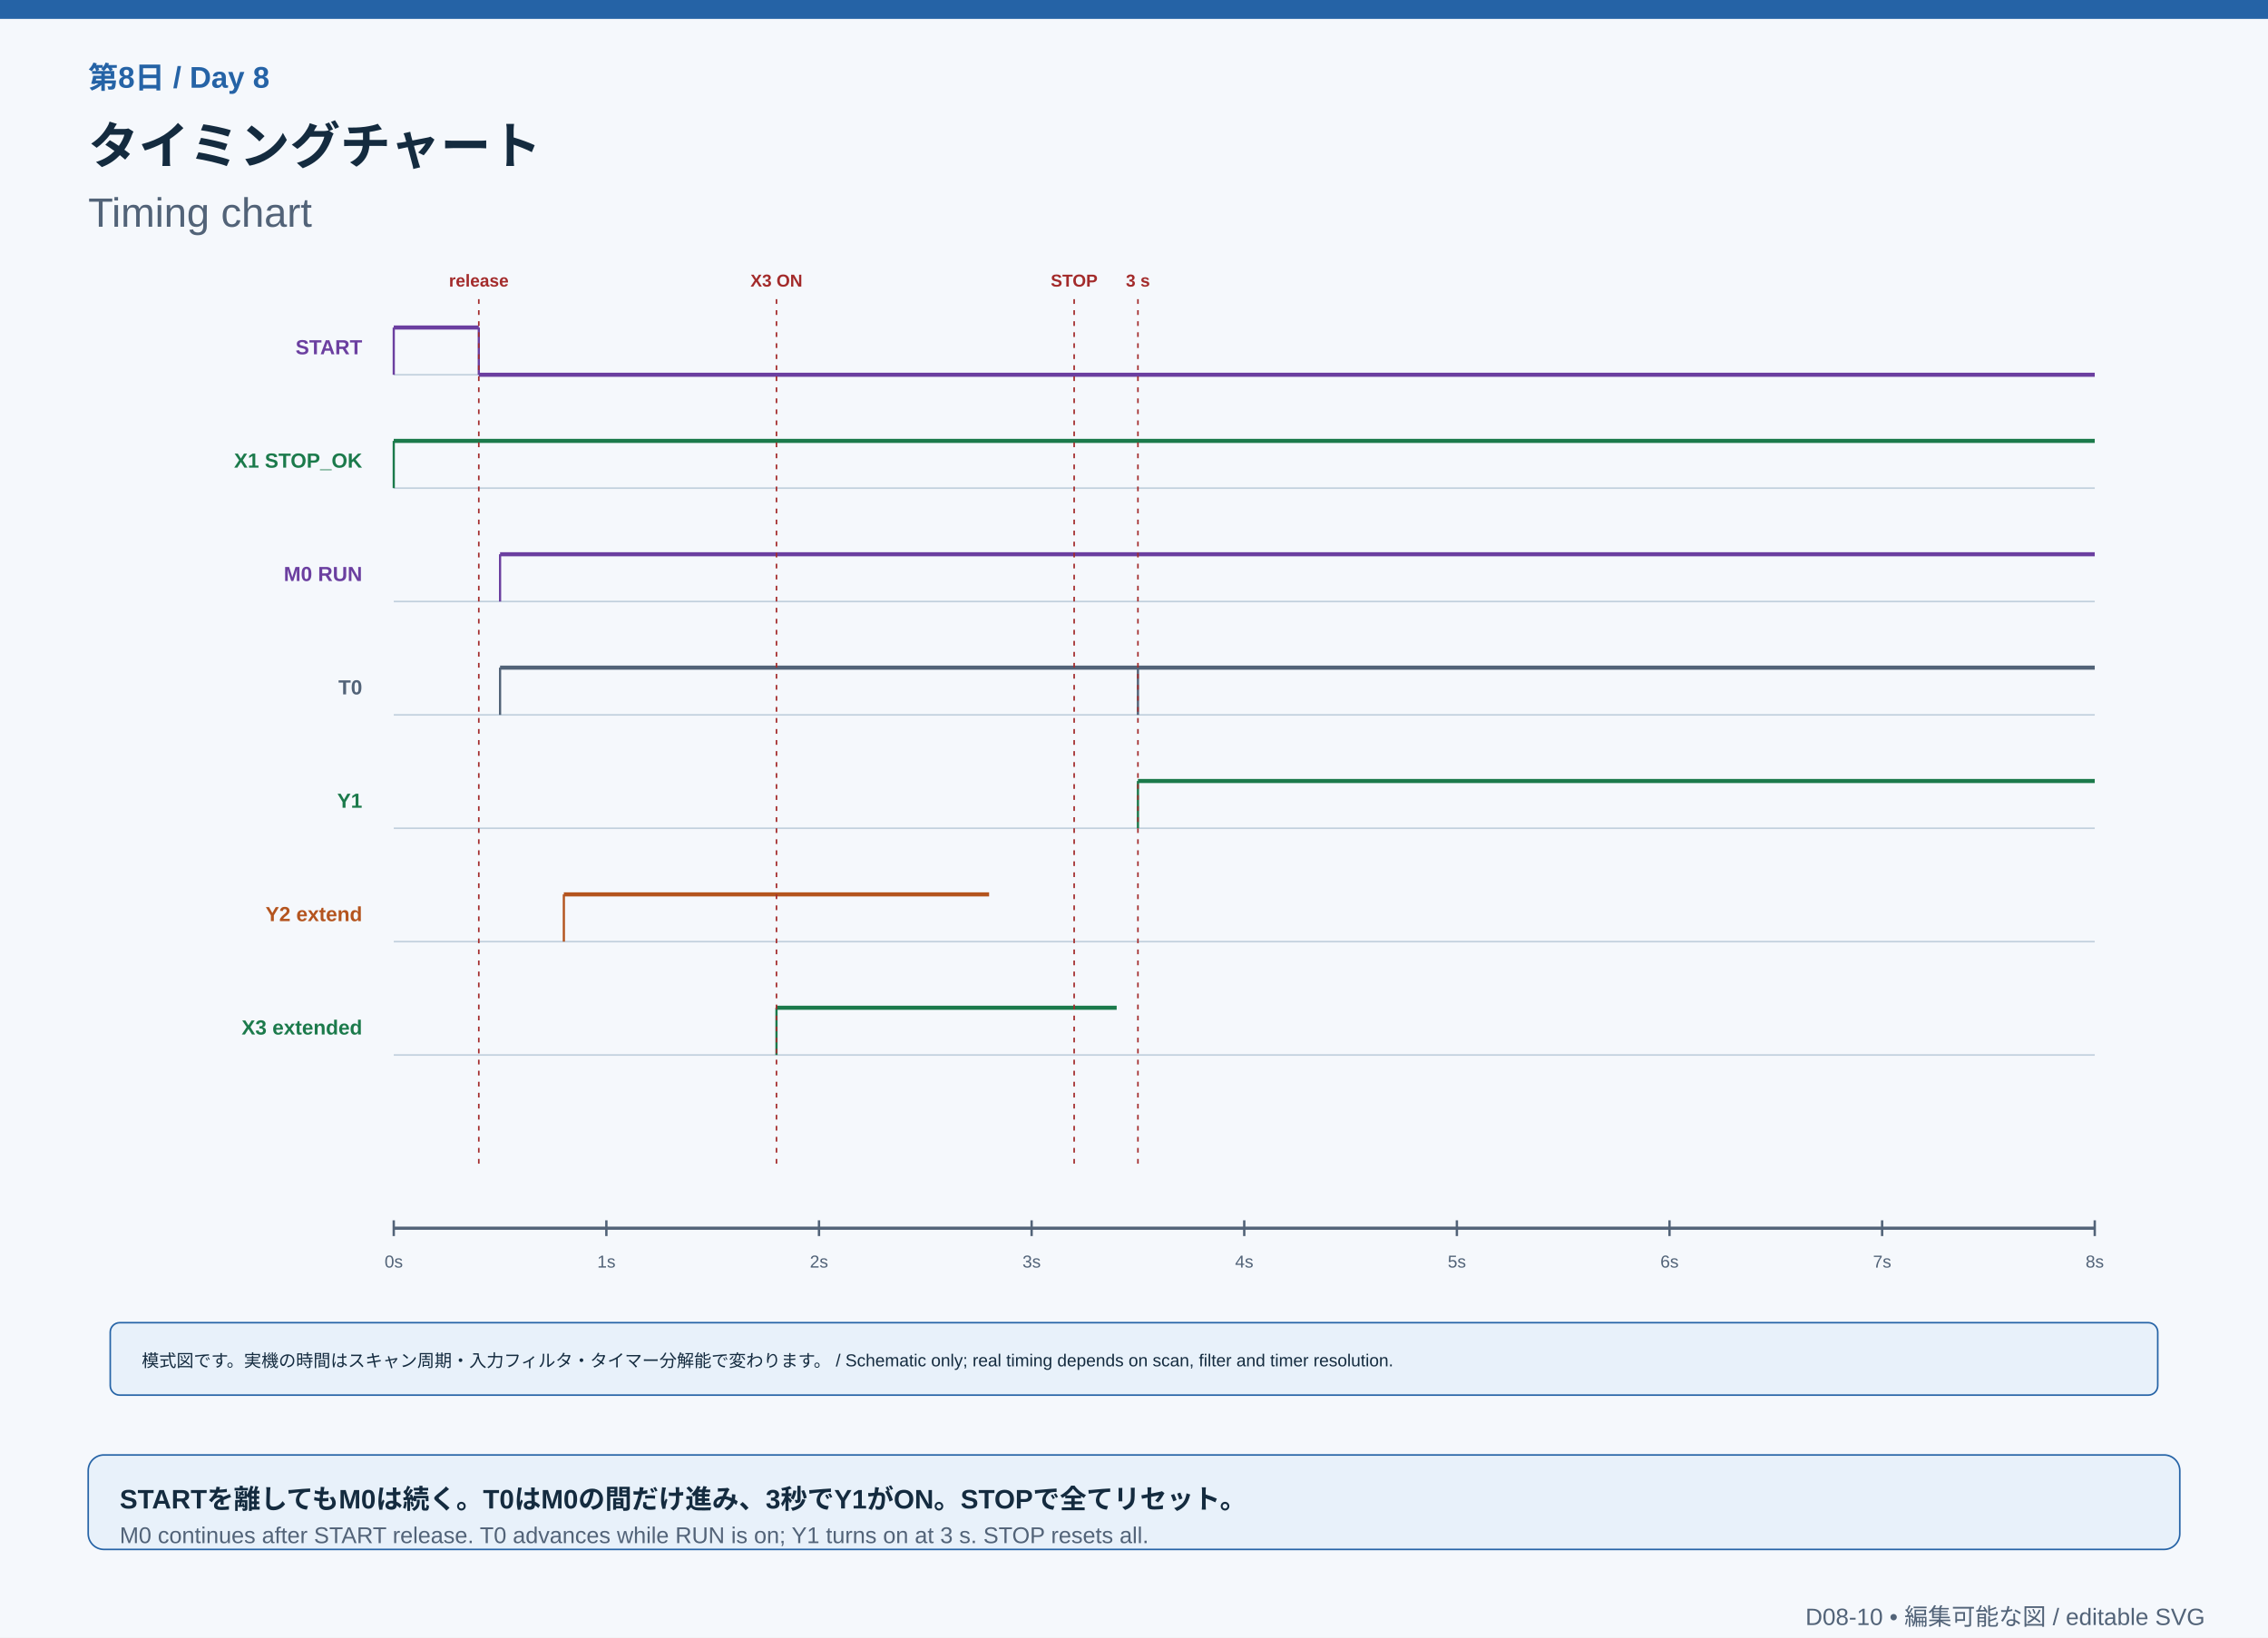
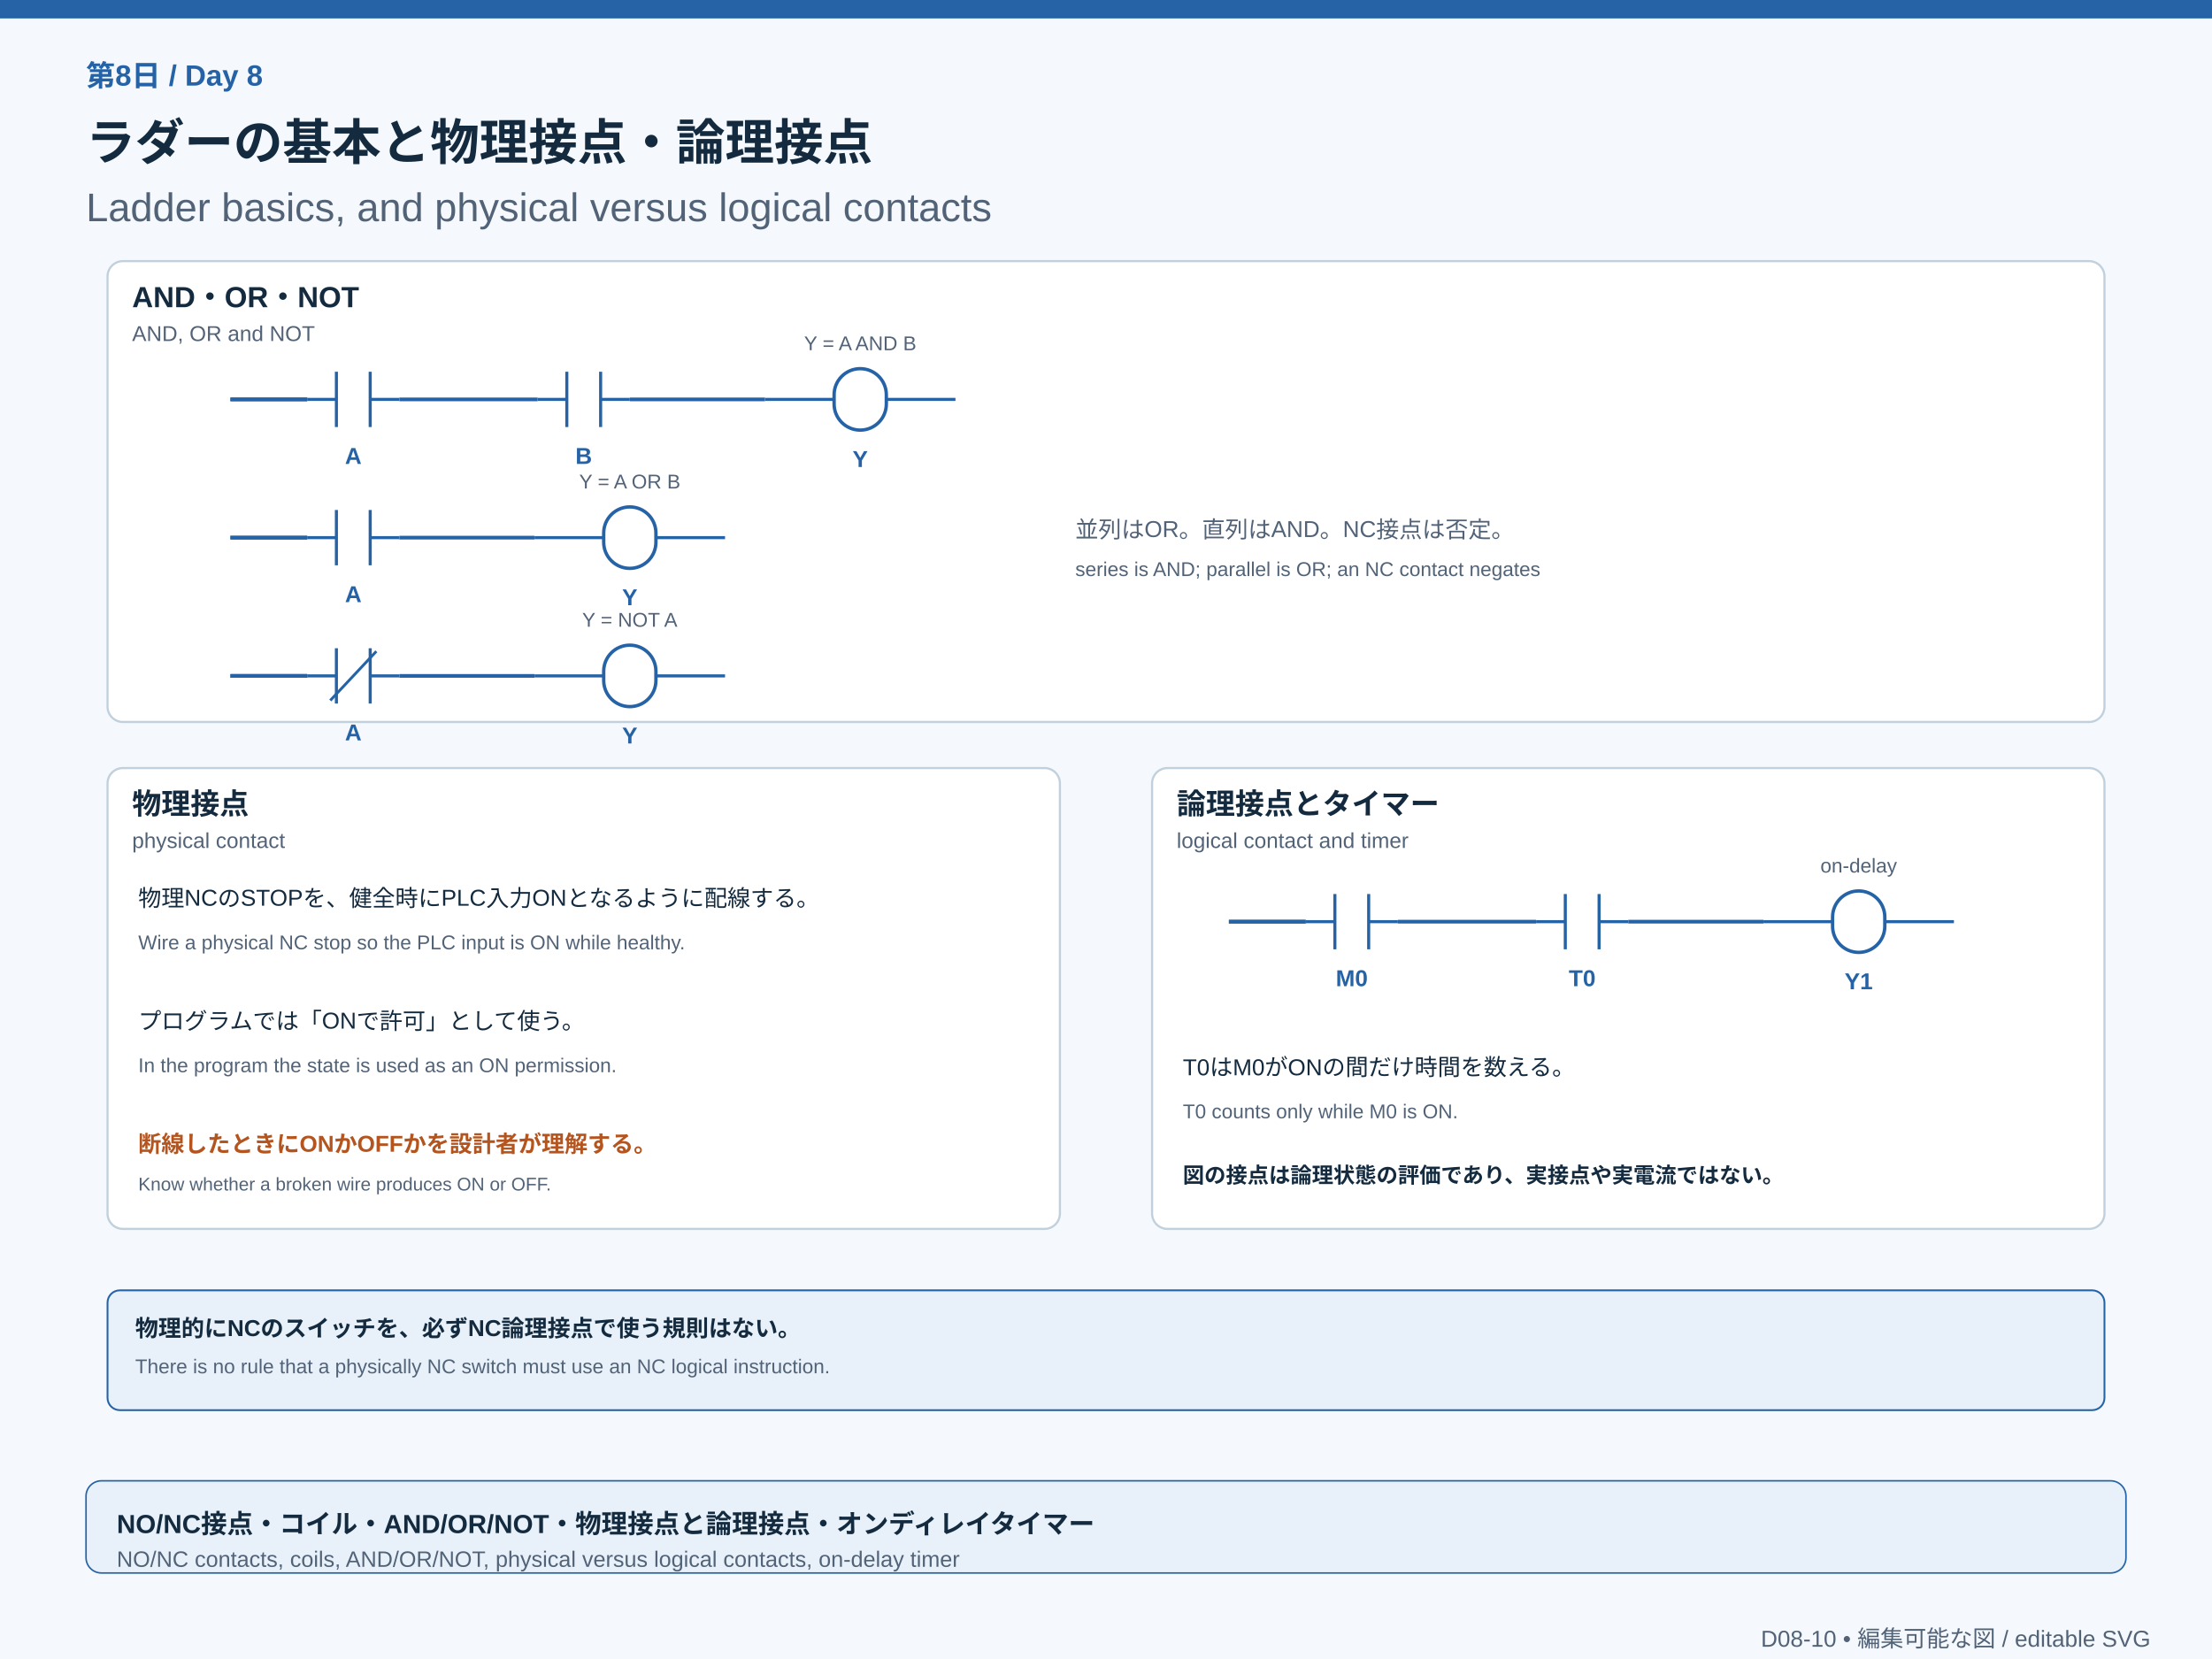
- <svg xmlns="http://www.w3.org/2000/svg" width="1440" height="1040" viewBox="0 0 1440 1040" role="img" aria-labelledby="title desc">
+ <svg xmlns="http://www.w3.org/2000/svg" width="1440" height="1080" viewBox="0 0 1440 1080" role="img" aria-labelledby="title desc">
  <defs>
    <marker id="arrow" viewBox="0 0 10 10" refX="9" refY="5" markerWidth="9" markerHeight="9" orient="auto">
      <path d="M0 0 10 5 0 10Z" fill="#2563A6" />
    </marker>
    <marker id="arrow-red" viewBox="0 0 10 10" refX="9" refY="5" markerWidth="9" markerHeight="9" orient="auto">
      <path d="M0 0 10 5 0 10Z" fill="#A32B2B" />
    </marker>
    <marker id="arrow-green" viewBox="0 0 10 10" refX="9" refY="5" markerWidth="9" markerHeight="9" orient="auto">
      <path d="M0 0 10 5 0 10Z" fill="#1B7A4B" />
    </marker>
  </defs>
-   <rect x="0" y="0" width="1440" height="1040" fill="#F5F8FC" />
+   <rect x="0" y="0" width="1440" height="1080" fill="#F5F8FC" />
  <rect x="0" y="0" width="1440" height="12" fill="#2563A6" />
  <text x="56.0" y="56.0" font-family="Arial, 'Noto Sans JP', 'Yu Gothic', Meiryo, sans-serif" font-size="19" fill="#2563A6" font-weight="700" text-anchor="start">第8日 / Day 8</text>
-   <text x="56.0" y="104.0" font-family="Arial, 'Noto Sans JP', 'Yu Gothic', Meiryo, sans-serif" font-size="32" fill="#142B3F" font-weight="700" text-anchor="start">タイミングチャート</text>
-   <text x="56.0" y="144.0" font-family="Arial, 'Noto Sans JP', 'Yu Gothic', Meiryo, sans-serif" font-size="26" fill="#526378" font-weight="400" text-anchor="start">Timing chart</text>
-   <path d="M250.0 780.0 L1330.0 780.0" fill="none" stroke="#526378" stroke-width="2" />
-   <path d="M250.0 775.0 L250.0 785.0" fill="none" stroke="#526378" stroke-width="1.5" />
-   <text x="250.0" y="805.0" font-family="Arial, 'Noto Sans JP', 'Yu Gothic', Meiryo, sans-serif" font-size="11" fill="#526378" font-weight="400" text-anchor="middle">0s</text>
-   <path d="M385.0 775.0 L385.0 785.0" fill="none" stroke="#526378" stroke-width="1.5" />
-   <text x="385.0" y="805.0" font-family="Arial, 'Noto Sans JP', 'Yu Gothic', Meiryo, sans-serif" font-size="11" fill="#526378" font-weight="400" text-anchor="middle">1s</text>
-   <path d="M520.0 775.0 L520.0 785.0" fill="none" stroke="#526378" stroke-width="1.5" />
-   <text x="520.0" y="805.0" font-family="Arial, 'Noto Sans JP', 'Yu Gothic', Meiryo, sans-serif" font-size="11" fill="#526378" font-weight="400" text-anchor="middle">2s</text>
-   <path d="M655.0 775.0 L655.0 785.0" fill="none" stroke="#526378" stroke-width="1.5" />
-   <text x="655.0" y="805.0" font-family="Arial, 'Noto Sans JP', 'Yu Gothic', Meiryo, sans-serif" font-size="11" fill="#526378" font-weight="400" text-anchor="middle">3s</text>
-   <path d="M790.0 775.0 L790.0 785.0" fill="none" stroke="#526378" stroke-width="1.5" />
-   <text x="790.0" y="805.0" font-family="Arial, 'Noto Sans JP', 'Yu Gothic', Meiryo, sans-serif" font-size="11" fill="#526378" font-weight="400" text-anchor="middle">4s</text>
-   <path d="M925.0 775.0 L925.0 785.0" fill="none" stroke="#526378" stroke-width="1.5" />
-   <text x="925.0" y="805.0" font-family="Arial, 'Noto Sans JP', 'Yu Gothic', Meiryo, sans-serif" font-size="11" fill="#526378" font-weight="400" text-anchor="middle">5s</text>
-   <path d="M1060.0 775.0 L1060.0 785.0" fill="none" stroke="#526378" stroke-width="1.5" />
-   <text x="1060.0" y="805.0" font-family="Arial, 'Noto Sans JP', 'Yu Gothic', Meiryo, sans-serif" font-size="11" fill="#526378" font-weight="400" text-anchor="middle">6s</text>
-   <path d="M1195.0 775.0 L1195.0 785.0" fill="none" stroke="#526378" stroke-width="1.5" />
-   <text x="1195.0" y="805.0" font-family="Arial, 'Noto Sans JP', 'Yu Gothic', Meiryo, sans-serif" font-size="11" fill="#526378" font-weight="400" text-anchor="middle">7s</text>
-   <path d="M1330.0 775.0 L1330.0 785.0" fill="none" stroke="#526378" stroke-width="1.5" />
-   <text x="1330.0" y="805.0" font-family="Arial, 'Noto Sans JP', 'Yu Gothic', Meiryo, sans-serif" font-size="11" fill="#526378" font-weight="400" text-anchor="middle">8s</text>
-   <text x="230.0" y="225.0" font-family="Arial, 'Noto Sans JP', 'Yu Gothic', Meiryo, sans-serif" font-size="13" fill="#6B3FA0" font-weight="700" text-anchor="end">START</text>
-   <path d="M250.0 238.0 L1330.0 238.0" fill="none" stroke="#C1D0DD" stroke-width="1" />
-   <path d="M250.0 208.0 L304.0 208.0" fill="none" stroke="#6B3FA0" stroke-width="2.6" />
-   <path d="M250.0 208.0 L250.0 238.0" fill="none" stroke="#6B3FA0" stroke-width="1.4" />
-   <path d="M304.0 238.0 L1330.0 238.0" fill="none" stroke="#6B3FA0" stroke-width="2.6" />
-   <path d="M304.0 208.0 L304.0 238.0" fill="none" stroke="#6B3FA0" stroke-width="1.4" />
-   <text x="230.0" y="297.0" font-family="Arial, 'Noto Sans JP', 'Yu Gothic', Meiryo, sans-serif" font-size="13" fill="#1B7A4B" font-weight="700" text-anchor="end">X1 STOP_OK</text>
-   <path d="M250.0 310.0 L1330.0 310.0" fill="none" stroke="#C1D0DD" stroke-width="1" />
-   <path d="M250.0 280.0 L1330.0 280.0" fill="none" stroke="#1B7A4B" stroke-width="2.6" />
-   <path d="M250.0 280.0 L250.0 310.0" fill="none" stroke="#1B7A4B" stroke-width="1.4" />
-   <text x="230.0" y="369.0" font-family="Arial, 'Noto Sans JP', 'Yu Gothic', Meiryo, sans-serif" font-size="13" fill="#6B3FA0" font-weight="700" text-anchor="end">M0 RUN</text>
-   <path d="M250.0 382.0 L1330.0 382.0" fill="none" stroke="#C1D0DD" stroke-width="1" />
-   <path d="M317.5 352.0 L1330.0 352.0" fill="none" stroke="#6B3FA0" stroke-width="2.6" />
-   <path d="M317.5 352.0 L317.5 382.0" fill="none" stroke="#6B3FA0" stroke-width="1.4" />
-   <text x="230.0" y="441.0" font-family="Arial, 'Noto Sans JP', 'Yu Gothic', Meiryo, sans-serif" font-size="13" fill="#526378" font-weight="700" text-anchor="end">T0</text>
-   <path d="M250.0 454.0 L1330.0 454.0" fill="none" stroke="#C1D0DD" stroke-width="1" />
-   <path d="M317.5 424.0 L722.5 424.0" fill="none" stroke="#526378" stroke-width="2.6" />
-   <path d="M317.5 424.0 L317.5 454.0" fill="none" stroke="#526378" stroke-width="1.4" />
-   <path d="M722.5 424.0 L1330.0 424.0" fill="none" stroke="#526378" stroke-width="2.6" />
-   <path d="M722.5 424.0 L722.5 454.0" fill="none" stroke="#526378" stroke-width="1.4" />
-   <text x="230.0" y="513.0" font-family="Arial, 'Noto Sans JP', 'Yu Gothic', Meiryo, sans-serif" font-size="13" fill="#1B7A4B" font-weight="700" text-anchor="end">Y1</text>
-   <path d="M250.0 526.0 L1330.0 526.0" fill="none" stroke="#C1D0DD" stroke-width="1" />
-   <path d="M722.5 496.0 L1330.0 496.0" fill="none" stroke="#1B7A4B" stroke-width="2.6" />
-   <path d="M722.5 496.0 L722.5 526.0" fill="none" stroke="#1B7A4B" stroke-width="1.4" />
-   <text x="230.0" y="585.0" font-family="Arial, 'Noto Sans JP', 'Yu Gothic', Meiryo, sans-serif" font-size="13" fill="#B4541E" font-weight="700" text-anchor="end">Y2 extend</text>
-   <path d="M250.0 598.0 L1330.0 598.0" fill="none" stroke="#C1D0DD" stroke-width="1" />
-   <path d="M358.0 568.0 L628.0 568.0" fill="none" stroke="#B4541E" stroke-width="2.6" />
-   <path d="M358.0 568.0 L358.0 598.0" fill="none" stroke="#B4541E" stroke-width="1.4" />
-   <text x="230.0" y="657.0" font-family="Arial, 'Noto Sans JP', 'Yu Gothic', Meiryo, sans-serif" font-size="13" fill="#1B7A4B" font-weight="700" text-anchor="end">X3 extended</text>
-   <path d="M250.0 670.0 L1330.0 670.0" fill="none" stroke="#C1D0DD" stroke-width="1" />
-   <path d="M493.0 640.0 L709.0 640.0" fill="none" stroke="#1B7A4B" stroke-width="2.6" />
-   <path d="M493.0 640.0 L493.0 670.0" fill="none" stroke="#1B7A4B" stroke-width="1.4" />
-   <path d="M304.0 190.0 L304.0 740.0" fill="none" stroke="#A32B2B" stroke-width="1" stroke-dasharray="3 4" />
-   <text x="304.0" y="182.0" font-family="Arial, 'Noto Sans JP', 'Yu Gothic', Meiryo, sans-serif" font-size="11" fill="#A32B2B" font-weight="600" text-anchor="middle">release</text>
-   <path d="M493.0 190.0 L493.0 740.0" fill="none" stroke="#A32B2B" stroke-width="1" stroke-dasharray="3 4" />
-   <text x="493.0" y="182.0" font-family="Arial, 'Noto Sans JP', 'Yu Gothic', Meiryo, sans-serif" font-size="11" fill="#A32B2B" font-weight="600" text-anchor="middle">X3 ON</text>
-   <path d="M722.5 190.0 L722.5 740.0" fill="none" stroke="#A32B2B" stroke-width="1" stroke-dasharray="3 4" />
-   <text x="722.5" y="182.0" font-family="Arial, 'Noto Sans JP', 'Yu Gothic', Meiryo, sans-serif" font-size="11" fill="#A32B2B" font-weight="600" text-anchor="middle">3 s</text>
-   <path d="M682.0 190.0 L682.0 740.0" fill="none" stroke="#A32B2B" stroke-width="1" stroke-dasharray="3 4" />
-   <text x="682.0" y="182.0" font-family="Arial, 'Noto Sans JP', 'Yu Gothic', Meiryo, sans-serif" font-size="11" fill="#A32B2B" font-weight="600" text-anchor="middle">STOP</text>
-   <rect x="70.0" y="840.0" width="1300.0" height="46.0" rx="6" fill="#E8F1FA" stroke="#2563A6" stroke-width="1" />
-   <text x="90.0" y="868.0" font-family="Arial, 'Noto Sans JP', 'Yu Gothic', Meiryo, sans-serif" font-size="11" fill="#142B3F" font-weight="400" text-anchor="start">模式図です。実機の時間はスキャン周期・入力フィルタ・タイマー分解能で変わります。 / Schematic only; real timing depends on scan, filter and timer resolution.</text>
-   <rect x="56.0" y="924.0" width="1328.0" height="60.0" rx="10" fill="#E8F1FA" stroke="#2563A6" stroke-width="1" />
-   <text x="76.0" y="958.0" font-family="Arial, 'Noto Sans JP', 'Yu Gothic', Meiryo, sans-serif" font-size="17.0" fill="#142B3F" font-weight="700" text-anchor="start">STARTを離してもM0は続く。T0はM0の間だけ進み、3秒でY1がON。STOPで全てリセット。</text>
-   <text x="76.0" y="980.0" font-family="Arial, 'Noto Sans JP', 'Yu Gothic', Meiryo, sans-serif" font-size="14.5" fill="#526378" font-weight="400" text-anchor="start">M0 continues after START release. T0 advances while RUN is on; Y1 turns on at 3 s. STOP resets all.</text>
-   <text x="1400" y="1032" font-family="Arial, 'Noto Sans JP', 'Yu Gothic', Meiryo, sans-serif" font-size="15" fill="#526378" text-anchor="end">D08-10 • 編集可能な図 / editable SVG</text>
+   <text x="56.0" y="104.0" font-family="Arial, 'Noto Sans JP', 'Yu Gothic', Meiryo, sans-serif" font-size="32" fill="#142B3F" font-weight="700" text-anchor="start">ラダーの基本と物理接点・論理接点</text>
+   <text x="56.0" y="144.0" font-family="Arial, 'Noto Sans JP', 'Yu Gothic', Meiryo, sans-serif" font-size="26" fill="#526378" font-weight="400" text-anchor="start">Ladder basics, and physical versus logical contacts</text>
+   <rect x="70.0" y="170.0" width="1300.0" height="300.0" rx="10" fill="#FFFFFF" stroke="#C1D0DD" stroke-width="1.4" />
+   <text x="86.0" y="200.0" font-family="Arial, 'Noto Sans JP', 'Yu Gothic', Meiryo, sans-serif" font-size="19" fill="#142B3F" font-weight="700" text-anchor="start">AND・OR・NOT</text>
+   <text x="86.0" y="222.0" font-family="Arial, 'Noto Sans JP', 'Yu Gothic', Meiryo, sans-serif" font-size="14" fill="#526378" font-weight="400" text-anchor="start">AND, OR and NOT</text>
+   <path d="M150.0 260.0 L200.0 260.0" fill="none" stroke="#2563A6" stroke-width="2.4" />
+   <path d="M200.0 260.0 L219.0 260.0" fill="none" stroke="#2563A6" stroke-width="2" />
+   <path d="M219.0 242.0 L219.0 278.0" fill="none" stroke="#2563A6" stroke-width="2" />
+   <path d="M241.0 242.0 L241.0 278.0" fill="none" stroke="#2563A6" stroke-width="2" />
+   <path d="M241.0 260.0 L260.0 260.0" fill="none" stroke="#2563A6" stroke-width="2" />
+   <text x="230.0" y="302.0" font-family="Arial, 'Noto Sans JP', 'Yu Gothic', Meiryo, sans-serif" font-size="15" fill="#2563A6" font-weight="700" text-anchor="middle">A</text>
+   <path d="M150.0 260.0 L200.0 260.0" fill="none" stroke="#2563A6" stroke-width="2.4" />
+   <path d="M350.0 260.0 L369.0 260.0" fill="none" stroke="#2563A6" stroke-width="2" />
+   <path d="M369.0 242.0 L369.0 278.0" fill="none" stroke="#2563A6" stroke-width="2" />
+   <path d="M391.0 242.0 L391.0 278.0" fill="none" stroke="#2563A6" stroke-width="2" />
+   <path d="M391.0 260.0 L410.0 260.0" fill="none" stroke="#2563A6" stroke-width="2" />
+   <text x="380.0" y="302.0" font-family="Arial, 'Noto Sans JP', 'Yu Gothic', Meiryo, sans-serif" font-size="15" fill="#2563A6" font-weight="700" text-anchor="middle">B</text>
+   <path d="M260.0 260.0 L350.0 260.0" fill="none" stroke="#2563A6" stroke-width="2.4" />
+   <rect x="543.0" y="240.0" width="34.0" height="40.0" rx="17" fill="#FFFFFF" stroke="#2563A6" stroke-width="2.2" />
+   <path d="M498.0 260.0 L543.0 260.0" fill="none" stroke="#2563A6" stroke-width="2" />
+   <path d="M577.0 260.0 L622.0 260.0" fill="none" stroke="#2563A6" stroke-width="2" />
+   <text x="560.0" y="304.0" font-family="Arial, 'Noto Sans JP', 'Yu Gothic', Meiryo, sans-serif" font-size="15" fill="#2563A6" font-weight="700" text-anchor="middle">Y</text>
+   <text x="560.0" y="228.0" font-family="Arial, 'Noto Sans JP', 'Yu Gothic', Meiryo, sans-serif" font-size="13" fill="#526378" font-weight="400" text-anchor="middle">Y = A AND B</text>
+   <path d="M410.0 260.0 L498.0 260.0" fill="none" stroke="#2563A6" stroke-width="2.4" />
+   <path d="M150.0 350.0 L200.0 350.0" fill="none" stroke="#2563A6" stroke-width="2.4" />
+   <path d="M200.0 350.0 L219.0 350.0" fill="none" stroke="#2563A6" stroke-width="2" />
+   <path d="M219.0 332.0 L219.0 368.0" fill="none" stroke="#2563A6" stroke-width="2" />
+   <path d="M241.0 332.0 L241.0 368.0" fill="none" stroke="#2563A6" stroke-width="2" />
+   <path d="M241.0 350.0 L260.0 350.0" fill="none" stroke="#2563A6" stroke-width="2" />
+   <text x="230.0" y="392.0" font-family="Arial, 'Noto Sans JP', 'Yu Gothic', Meiryo, sans-serif" font-size="15" fill="#2563A6" font-weight="700" text-anchor="middle">A</text>
+   <path d="M150.0 350.0 L200.0 350.0" fill="none" stroke="#2563A6" stroke-width="2.4" />
+   <rect x="393.0" y="330.0" width="34.0" height="40.0" rx="17" fill="#FFFFFF" stroke="#2563A6" stroke-width="2.2" />
+   <path d="M348.0 350.0 L393.0 350.0" fill="none" stroke="#2563A6" stroke-width="2" />
+   <path d="M427.0 350.0 L472.0 350.0" fill="none" stroke="#2563A6" stroke-width="2" />
+   <text x="410.0" y="394.0" font-family="Arial, 'Noto Sans JP', 'Yu Gothic', Meiryo, sans-serif" font-size="15" fill="#2563A6" font-weight="700" text-anchor="middle">Y</text>
+   <text x="410.0" y="318.0" font-family="Arial, 'Noto Sans JP', 'Yu Gothic', Meiryo, sans-serif" font-size="13" fill="#526378" font-weight="400" text-anchor="middle">Y = A OR B</text>
+   <path d="M260.0 350.0 L348.0 350.0" fill="none" stroke="#2563A6" stroke-width="2.4" />
+   <path d="M150.0 440.0 L200.0 440.0" fill="none" stroke="#2563A6" stroke-width="2.4" />
+   <path d="M200.0 440.0 L219.0 440.0" fill="none" stroke="#2563A6" stroke-width="2" />
+   <path d="M219.0 422.0 L219.0 458.0" fill="none" stroke="#2563A6" stroke-width="2" />
+   <path d="M241.0 422.0 L241.0 458.0" fill="none" stroke="#2563A6" stroke-width="2" />
+   <path d="M241.0 440.0 L260.0 440.0" fill="none" stroke="#2563A6" stroke-width="2" />
+   <path d="M215.0 456.0 L245.0 424.0" fill="none" stroke="#2563A6" stroke-width="1.8" />
+   <text x="230.0" y="482.0" font-family="Arial, 'Noto Sans JP', 'Yu Gothic', Meiryo, sans-serif" font-size="15" fill="#2563A6" font-weight="700" text-anchor="middle">A</text>
+   <path d="M150.0 440.0 L200.0 440.0" fill="none" stroke="#2563A6" stroke-width="2.4" />
+   <rect x="393.0" y="420.0" width="34.0" height="40.0" rx="17" fill="#FFFFFF" stroke="#2563A6" stroke-width="2.2" />
+   <path d="M348.0 440.0 L393.0 440.0" fill="none" stroke="#2563A6" stroke-width="2" />
+   <path d="M427.0 440.0 L472.0 440.0" fill="none" stroke="#2563A6" stroke-width="2" />
+   <text x="410.0" y="484.0" font-family="Arial, 'Noto Sans JP', 'Yu Gothic', Meiryo, sans-serif" font-size="15" fill="#2563A6" font-weight="700" text-anchor="middle">Y</text>
+   <text x="410.0" y="408.0" font-family="Arial, 'Noto Sans JP', 'Yu Gothic', Meiryo, sans-serif" font-size="13" fill="#526378" font-weight="400" text-anchor="middle">Y = NOT A</text>
+   <path d="M260.0 440.0 L348.0 440.0" fill="none" stroke="#2563A6" stroke-width="2.4" />
+   <text x="700.0" y="350.0" font-family="Arial, 'Noto Sans JP', 'Yu Gothic', Meiryo, sans-serif" font-size="15" fill="#526378" font-weight="400" text-anchor="start">並列はOR。直列はAND。NC接点は否定。</text>
+   <text x="700.0" y="375.0" font-family="Arial, 'Noto Sans JP', 'Yu Gothic', Meiryo, sans-serif" font-size="13" fill="#526378" font-weight="400" text-anchor="start">series is AND; parallel is OR; an NC contact negates</text>
+   <rect x="70.0" y="500.0" width="620.0" height="300.0" rx="10" fill="#FFFFFF" stroke="#C1D0DD" stroke-width="1.4" />
+   <text x="86.0" y="530.0" font-family="Arial, 'Noto Sans JP', 'Yu Gothic', Meiryo, sans-serif" font-size="19" fill="#142B3F" font-weight="700" text-anchor="start">物理接点</text>
+   <text x="86.0" y="552.0" font-family="Arial, 'Noto Sans JP', 'Yu Gothic', Meiryo, sans-serif" font-size="14" fill="#526378" font-weight="400" text-anchor="start">physical contact</text>
+   <text x="90.0" y="590.0" font-family="Arial, 'Noto Sans JP', 'Yu Gothic', Meiryo, sans-serif" font-size="15" fill="#142B3F" font-weight="400" text-anchor="start">物理NCのSTOPを、健全時にPLC入力ONとなるように配線する。</text>
+   <text x="90.0" y="618.0" font-family="Arial, 'Noto Sans JP', 'Yu Gothic', Meiryo, sans-serif" font-size="13" fill="#526378" font-weight="400" text-anchor="start">Wire a physical NC stop so the PLC input is ON while healthy.</text>
+   <text x="90.0" y="670.0" font-family="Arial, 'Noto Sans JP', 'Yu Gothic', Meiryo, sans-serif" font-size="15" fill="#142B3F" font-weight="400" text-anchor="start">プログラムでは「ONで許可」として使う。</text>
+   <text x="90.0" y="698.0" font-family="Arial, 'Noto Sans JP', 'Yu Gothic', Meiryo, sans-serif" font-size="13" fill="#526378" font-weight="400" text-anchor="start">In the program the state is used as an ON permission.</text>
+   <text x="90.0" y="750.0" font-family="Arial, 'Noto Sans JP', 'Yu Gothic', Meiryo, sans-serif" font-size="15" fill="#B4541E" font-weight="700" text-anchor="start">断線したときにONかOFFかを設計者が理解する。</text>
+   <text x="90.0" y="775.0" font-family="Arial, 'Noto Sans JP', 'Yu Gothic', Meiryo, sans-serif" font-size="12" fill="#526378" font-weight="400" text-anchor="start">Know whether a broken wire produces ON or OFF.</text>
+   <rect x="750.0" y="500.0" width="620.0" height="300.0" rx="10" fill="#FFFFFF" stroke="#C1D0DD" stroke-width="1.4" />
+   <text x="766.0" y="530.0" font-family="Arial, 'Noto Sans JP', 'Yu Gothic', Meiryo, sans-serif" font-size="19" fill="#142B3F" font-weight="700" text-anchor="start">論理接点とタイマー</text>
+   <text x="766.0" y="552.0" font-family="Arial, 'Noto Sans JP', 'Yu Gothic', Meiryo, sans-serif" font-size="14" fill="#526378" font-weight="400" text-anchor="start">logical contact and timer</text>
+   <path d="M800.0 600.0 L850.0 600.0" fill="none" stroke="#2563A6" stroke-width="2.4" />
+   <path d="M850.0 600.0 L869.0 600.0" fill="none" stroke="#2563A6" stroke-width="2" />
+   <path d="M869.0 582.0 L869.0 618.0" fill="none" stroke="#2563A6" stroke-width="2" />
+   <path d="M891.0 582.0 L891.0 618.0" fill="none" stroke="#2563A6" stroke-width="2" />
+   <path d="M891.0 600.0 L910.0 600.0" fill="none" stroke="#2563A6" stroke-width="2" />
+   <text x="880.0" y="642.0" font-family="Arial, 'Noto Sans JP', 'Yu Gothic', Meiryo, sans-serif" font-size="15" fill="#2563A6" font-weight="700" text-anchor="middle">M0</text>
+   <path d="M800.0 600.0 L850.0 600.0" fill="none" stroke="#2563A6" stroke-width="2.4" />
+   <path d="M1000.0 600.0 L1019.0 600.0" fill="none" stroke="#2563A6" stroke-width="2" />
+   <path d="M1019.0 582.0 L1019.0 618.0" fill="none" stroke="#2563A6" stroke-width="2" />
+   <path d="M1041.0 582.0 L1041.0 618.0" fill="none" stroke="#2563A6" stroke-width="2" />
+   <path d="M1041.0 600.0 L1060.0 600.0" fill="none" stroke="#2563A6" stroke-width="2" />
+   <text x="1030.0" y="642.0" font-family="Arial, 'Noto Sans JP', 'Yu Gothic', Meiryo, sans-serif" font-size="15" fill="#2563A6" font-weight="700" text-anchor="middle">T0</text>
+   <path d="M910.0 600.0 L1000.0 600.0" fill="none" stroke="#2563A6" stroke-width="2.4" />
+   <rect x="1193.0" y="580.0" width="34.0" height="40.0" rx="17" fill="#FFFFFF" stroke="#2563A6" stroke-width="2.2" />
+   <path d="M1148.0 600.0 L1193.0 600.0" fill="none" stroke="#2563A6" stroke-width="2" />
+   <path d="M1227.0 600.0 L1272.0 600.0" fill="none" stroke="#2563A6" stroke-width="2" />
+   <text x="1210.0" y="644.0" font-family="Arial, 'Noto Sans JP', 'Yu Gothic', Meiryo, sans-serif" font-size="15" fill="#2563A6" font-weight="700" text-anchor="middle">Y1</text>
+   <text x="1210.0" y="568.0" font-family="Arial, 'Noto Sans JP', 'Yu Gothic', Meiryo, sans-serif" font-size="13" fill="#526378" font-weight="400" text-anchor="middle">on-delay</text>
+   <path d="M1060.0 600.0 L1148.0 600.0" fill="none" stroke="#2563A6" stroke-width="2.4" />
+   <text x="770.0" y="700.0" font-family="Arial, 'Noto Sans JP', 'Yu Gothic', Meiryo, sans-serif" font-size="15" fill="#142B3F" font-weight="400" text-anchor="start">T0はM0がONの間だけ時間を数える。</text>
+   <text x="770.0" y="728.0" font-family="Arial, 'Noto Sans JP', 'Yu Gothic', Meiryo, sans-serif" font-size="13" fill="#526378" font-weight="400" text-anchor="start">T0 counts only while M0 is ON.</text>
+   <text x="770.0" y="770.0" font-family="Arial, 'Noto Sans JP', 'Yu Gothic', Meiryo, sans-serif" font-size="14" fill="#142B3F" font-weight="700" text-anchor="start">図の接点は論理状態の評価であり、実接点や実電流ではない。</text>
+   <rect x="70.0" y="840.0" width="1300.0" height="78.0" rx="8" fill="#E8F1FA" stroke="#2563A6" stroke-width="1.2" />
+   <text x="88.0" y="870.0" font-family="Arial, 'Noto Sans JP', 'Yu Gothic', Meiryo, sans-serif" font-size="15" fill="#142B3F" font-weight="700" text-anchor="start">物理的にNCのスイッチを、必ずNC論理接点で使う規則はない。</text>
+   <text x="88.0" y="894.0" font-family="Arial, 'Noto Sans JP', 'Yu Gothic', Meiryo, sans-serif" font-size="13" fill="#526378" font-weight="400" text-anchor="start">There is no rule that a physically NC switch must use an NC logical instruction.</text>
+   <rect x="56.0" y="964.0" width="1328.0" height="60.0" rx="10" fill="#E8F1FA" stroke="#2563A6" stroke-width="1" />
+   <text x="76.0" y="998.0" font-family="Arial, 'Noto Sans JP', 'Yu Gothic', Meiryo, sans-serif" font-size="17.0" fill="#142B3F" font-weight="700" text-anchor="start">NO/NC接点・コイル・AND/OR/NOT・物理接点と論理接点・オンディレイタイマー</text>
+   <text x="76.0" y="1020.0" font-family="Arial, 'Noto Sans JP', 'Yu Gothic', Meiryo, sans-serif" font-size="14.5" fill="#526378" font-weight="400" text-anchor="start">NO/NC contacts, coils, AND/OR/NOT, physical versus logical contacts, on-delay timer</text>
+   <text x="1400" y="1072" font-family="Arial, 'Noto Sans JP', 'Yu Gothic', Meiryo, sans-serif" font-size="15" fill="#526378" text-anchor="end">D08-10 • 編集可能な図 / editable SVG</text>
</svg>
